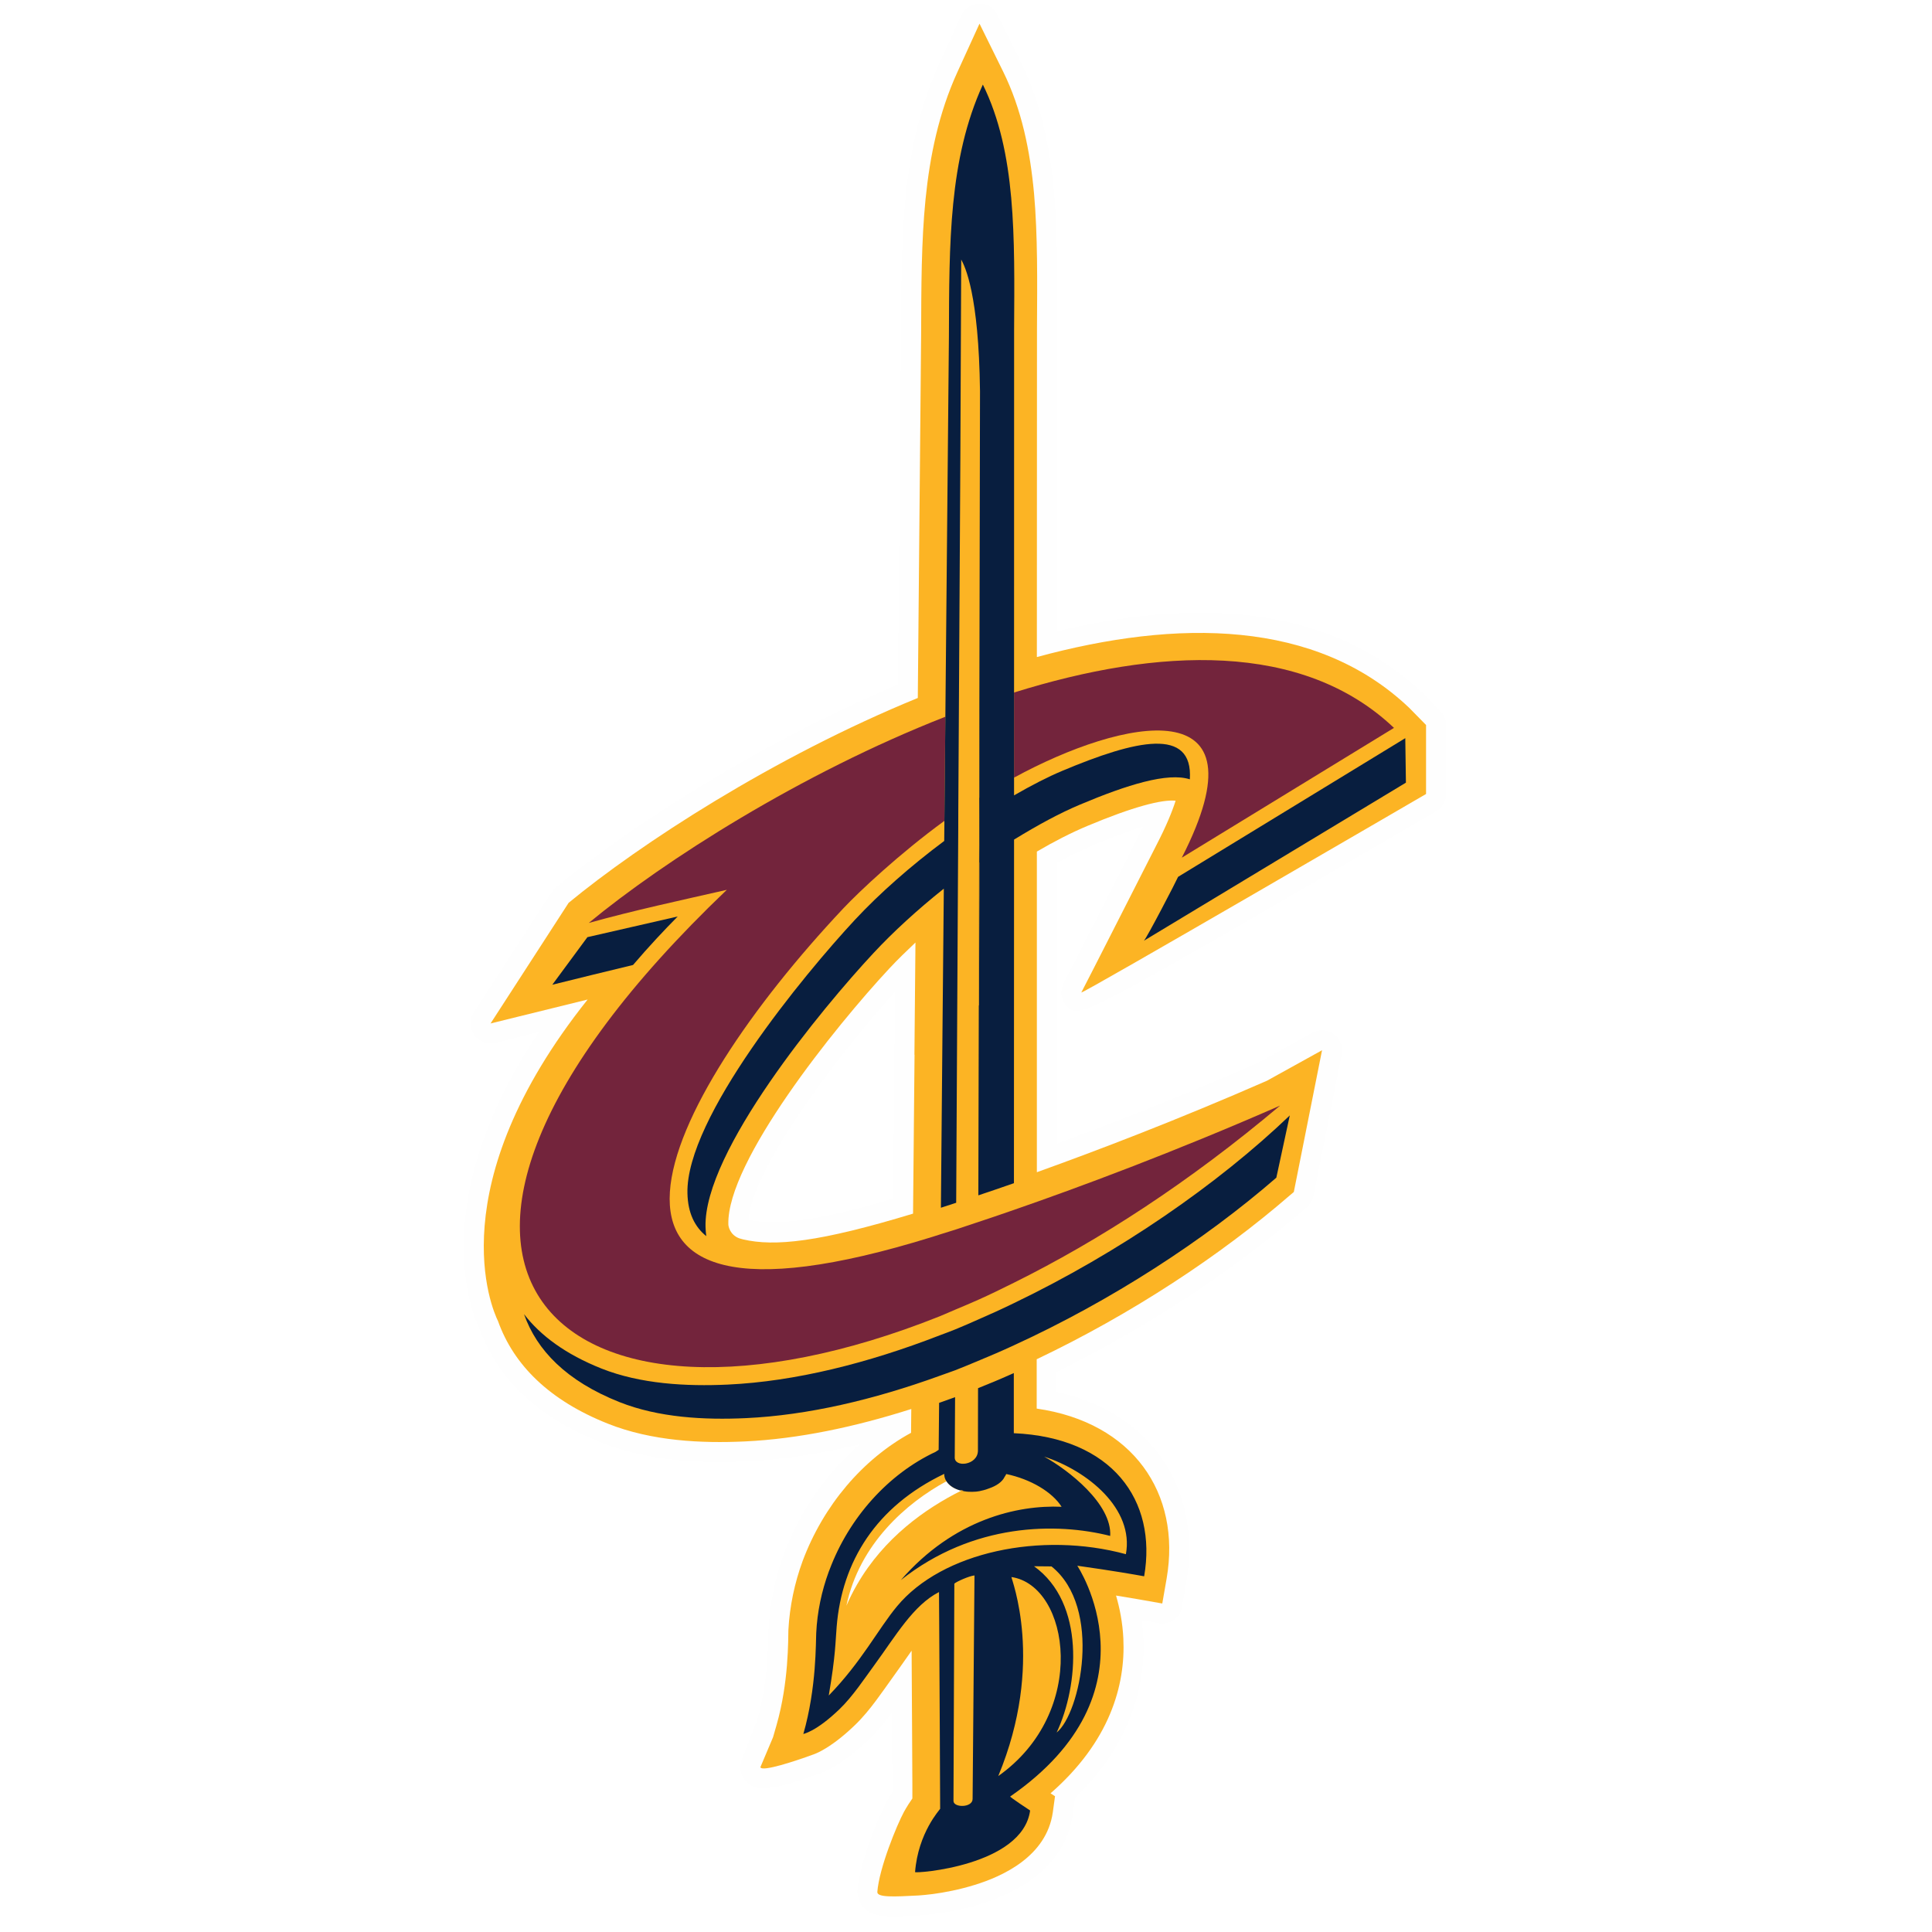
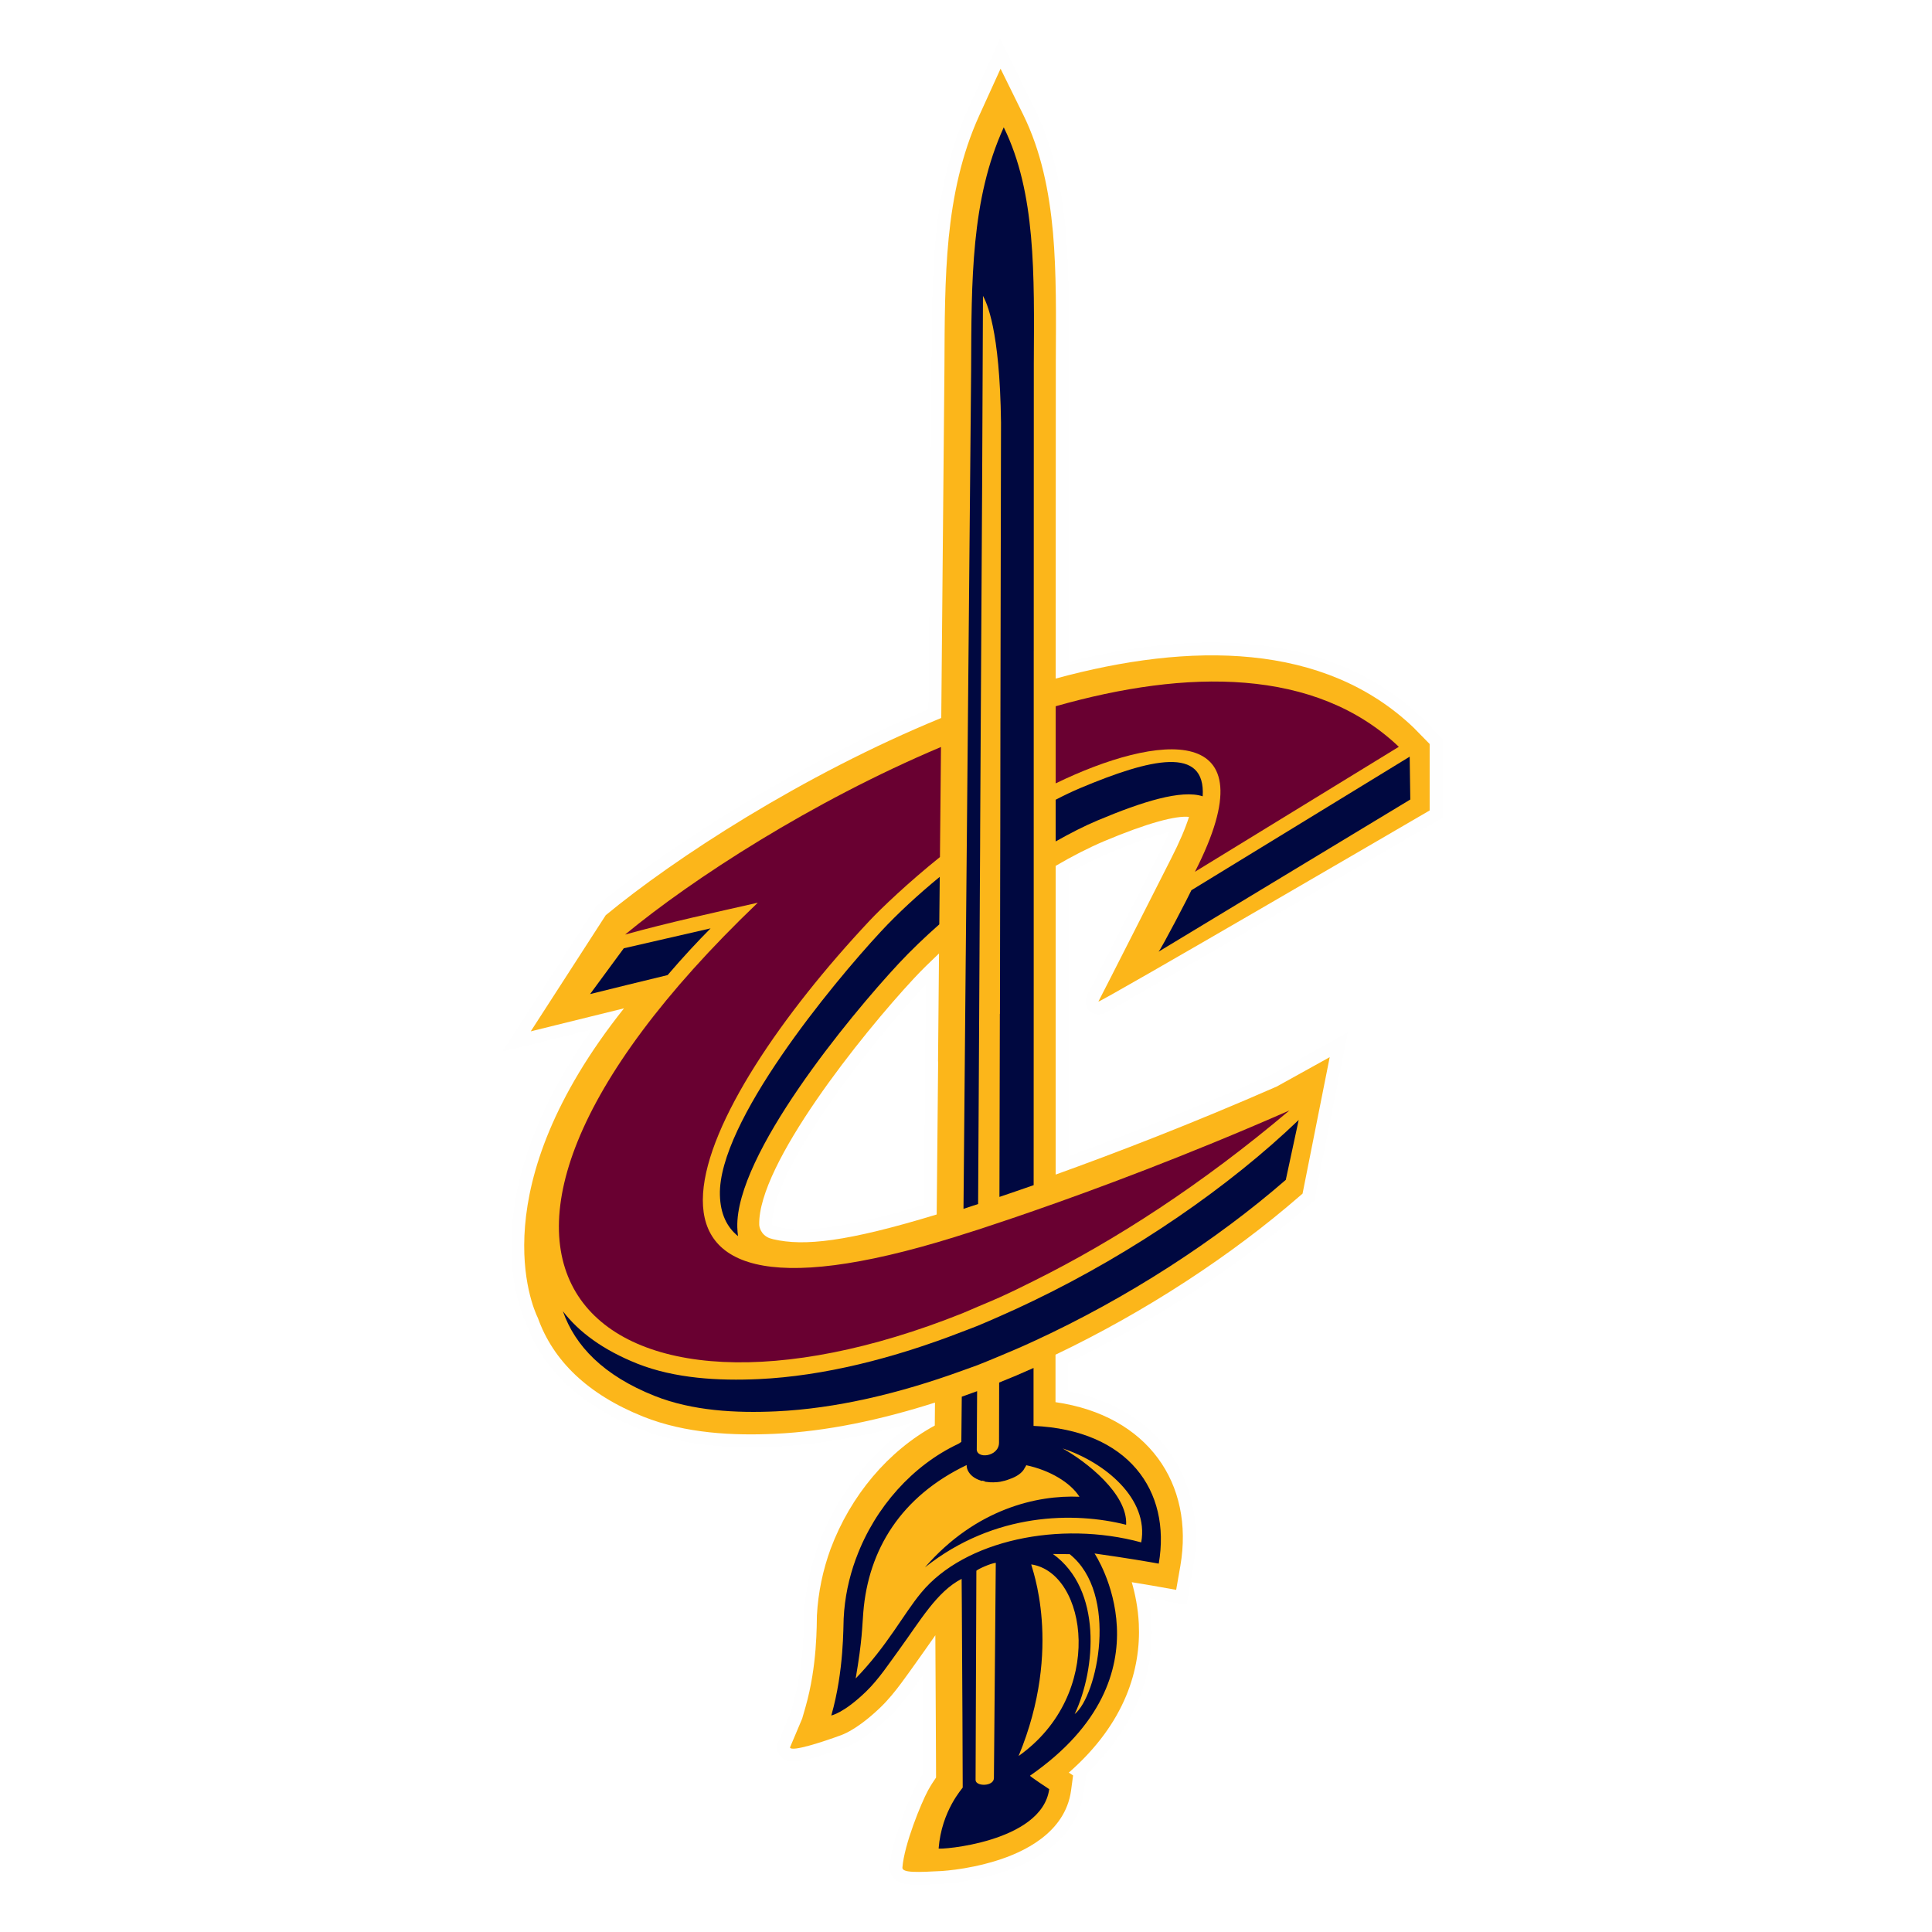
<svg xmlns="http://www.w3.org/2000/svg" width="150px" height="150px" viewBox="0 0 150 150" version="1.1">
  <defs />
  <g id="Page-1" stroke="none" stroke-width="1" fill="none" fill-rule="evenodd">
    <g id="CLE">
-       <g id="Page-1">
-         <g id="Group-3" transform="translate(36, 0.068622)" fill="#FEFEFE">
-           <path d="M33.448,81.976 L33.342,92.997 C27.827,94.625 24.538,95.122 22.111,94.643 C22.365,90.793 28.729,82.207 33.484,76.947 L33.444,81.816 C33.444,81.87 33.444,81.923 33.448,81.976 M75.828,55.13 L74.473,53.755 C67.984,47.591 58.434,45.981 46.057,48.943 L46.07,24.697 C46.092,21.228 46.105,17.946 45.834,14.824 C45.461,10.762 44.648,7.577 43.275,4.796 L41.444,1.084 C41.177,0.543 40.652,0.171 40.021,0.215 C39.421,0.228 38.879,0.579 38.635,1.129 L36.915,4.894 C35.546,7.888 34.72,11.179 34.311,15.25 C33.995,18.492 33.977,21.832 33.96,25.366 L33.715,53.081 C22.463,57.827 12.428,64.484 7.157,68.83 C7.037,68.932 6.93,69.048 6.841,69.185 L0.78,78.548 C0.433,79.084 0.451,79.772 0.82,80.291 C1.193,80.81 1.842,81.045 2.459,80.898 L5.841,80.064 C-3.087,93.379 0.757,102.151 1.202,103.034 C2.619,106.999 5.784,109.979 10.606,111.904 C13.645,113.115 17.347,113.612 21.894,113.394 C24.649,113.266 27.618,112.822 30.76,112.059 C28.178,114.29 26.107,117.257 24.853,120.597 C24.169,122.473 23.765,124.424 23.649,126.699 C23.645,127.143 23.636,127.999 23.551,129.09 C23.422,130.678 23.169,132.141 22.796,133.445 L21.6,136.528 C21.471,136.834 21.445,137.175 21.525,137.499 C21.627,137.929 21.969,138.359 22.356,138.568 C22.84,138.829 23.454,139.153 27.529,137.659 C27.773,137.579 28.142,137.441 28.609,137.175 C29.511,136.674 30.466,135.938 31.444,135.002 C32.129,134.341 32.737,133.587 33.253,132.9 L33.28,139.087 C33.137,139.313 32.982,139.57 32.813,139.867 C32.244,140.927 30.742,144.506 30.569,146.688 C30.533,147.132 30.746,147.726 31.058,148.05 C31.564,148.569 32.226,148.715 33.391,148.715 C33.986,148.715 34.715,148.68 35.622,148.631 C35.893,148.604 36.239,148.578 36.635,148.52 C37.466,148.409 38.75,148.188 40.137,147.757 C44.297,146.476 46.834,144.019 47.283,140.83 L47.448,139.597 C47.452,139.575 47.456,139.552 47.456,139.53 C52.101,135.042 52.927,130.323 52.772,127.076 C52.749,126.629 52.705,126.176 52.647,125.719 L53.963,125.959 C54.367,126.025 54.789,125.937 55.127,125.697 C55.469,125.462 55.696,125.103 55.767,124.695 L56.109,122.752 C56.736,119.111 56.011,115.634 54.069,112.96 C52.243,110.454 49.487,108.755 46.043,107.997 L46.043,106.436 C52.994,103.029 59.78,98.585 65.464,93.654 C65.731,93.427 65.909,93.117 65.975,92.78 L68.171,81.776 C68.291,81.182 68.051,80.579 67.562,80.22 C67.073,79.869 66.424,79.825 65.891,80.118 L61.736,82.419 C55.638,85.089 50.11,87.232 46.057,88.722 L46.057,66.945 C47.105,66.364 48.11,65.872 49.047,65.477 C50.661,64.799 51.874,64.369 52.772,64.098 C52.665,64.32 52.549,64.546 52.429,64.777 C52.429,64.777 46.888,75.696 46.594,76.237 C46.257,76.853 46.372,77.63 46.879,78.113 C47.843,79.022 47.848,79.018 75.504,62.918 C75.979,62.643 76.277,62.129 76.277,61.579 L76.277,56.217 C76.277,55.813 76.117,55.423 75.828,55.13" id="Fill-1" />
+       <g id="Page-1" transform="translate(40, 5)">
+         <g id="Group-4" transform="translate(0, 0.335)">
+           <path d="M30.966,70.619 C31.558,69.982 32.222,69.338 32.905,68.69 L32.829,77.086 L32.838,77.078 L32.724,88.957 C25.746,91.084 22.416,91.437 20.039,90.88 L19.74,90.795 C19.066,90.527 18.949,89.918 18.946,89.753 C18.832,85.065 26.905,74.98 30.966,70.619 M45.28,72.424 C45.152,72.667 70.998,57.588 70.998,57.588 L70.998,52.428 L69.734,51.14 C62.791,44.535 52.448,44.491 41.963,47.35 L41.973,22.76 C41.99,19.216 42.027,15.845 41.752,12.708 C41.458,9.503 40.832,6.397 39.445,3.574 L37.683,0 L36.032,3.627 C34.648,6.668 33.985,9.863 33.657,13.127 C33.342,16.328 33.342,19.691 33.326,23.238 L33.079,50.408 C22.272,54.842 12.332,61.339 7.03,65.721 L1.207,74.738 L8.448,72.951 C-2.668,86.914 1.299,96.054 1.764,96.998 C2.939,100.29 5.611,102.922 9.945,104.653 C13.236,105.969 16.966,106.135 20.168,105.985 C24.171,105.801 28.378,104.905 32.592,103.561 L32.577,105.343 C28.958,107.314 26.039,110.775 24.487,114.925 C23.891,116.556 23.522,118.294 23.425,120.081 C23.418,120.378 23.423,121.362 23.319,122.713 C23.217,123.979 23.002,125.58 22.541,127.195 L22.28,128.099 L21.335,130.336 C21.428,130.723 24.015,129.853 25.177,129.428 C25.351,129.369 25.616,129.267 25.959,129.074 C26.58,128.726 27.388,128.159 28.376,127.208 C28.975,126.628 29.509,125.965 29.965,125.352 C30.402,124.772 30.803,124.188 31.159,123.698 C31.666,122.998 32.146,122.293 32.62,121.629 L32.652,127.622 L32.672,131.608 L32.675,132.675 C32.495,132.93 32.276,133.264 32.048,133.679 C31.514,134.671 30.203,137.867 30.063,139.659 C30.027,140.09 31.294,140.026 33.142,139.929 C33.395,139.907 33.76,139.881 34.204,139.818 C35.041,139.708 36.174,139.494 37.327,139.137 C39.391,138.501 42.689,137.014 43.155,133.694 L43.314,132.511 L42.982,132.289 C47.4,128.425 48.582,124.219 48.417,120.727 C48.358,119.531 48.14,118.44 47.869,117.507 L49.458,117.771 L51.317,118.101 L51.643,116.235 C52.74,109.862 49.13,104.562 41.949,103.529 L41.949,99.843 C49.004,96.475 55.657,92.093 60.881,87.551 L61.13,87.337 L63.238,76.744 L59.123,79.025 C52.504,81.926 46.496,84.228 41.961,85.859 L41.962,61.89 C43.249,61.136 44.527,60.48 45.748,59.964 C49.122,58.545 51.303,57.98 52.315,58.088 C52.04,58.953 51.588,60.031 50.915,61.343 C50.915,61.343 45.517,71.994 45.28,72.424" id="Fill-1" fill="#FCB61A" />
+           <path d="M30.966,70.619 C31.558,69.982 32.222,69.338 32.905,68.69 L32.829,77.086 L32.838,77.078 L32.724,88.957 C25.746,91.084 22.416,91.437 20.039,90.88 L19.74,90.795 C19.066,90.527 18.949,89.918 18.946,89.753 C18.832,85.065 26.905,74.98 30.966,70.619 M45.28,72.424 C45.152,72.667 70.998,57.588 70.998,57.588 L70.998,52.428 L69.734,51.14 C62.791,44.535 52.448,44.491 41.963,47.35 L41.973,22.76 C41.99,19.216 42.027,15.845 41.752,12.708 C41.458,9.503 40.832,6.397 39.445,3.574 L37.683,0 L36.032,3.627 C34.648,6.668 33.985,9.863 33.657,13.127 C33.342,16.328 33.342,19.691 33.326,23.238 L33.079,50.408 C22.272,54.842 12.332,61.339 7.03,65.721 L1.207,74.738 L8.448,72.951 C-2.668,86.914 1.299,96.054 1.764,96.998 C2.939,100.29 5.611,102.922 9.945,104.653 C13.236,105.969 16.966,106.135 20.168,105.985 C24.171,105.801 28.378,104.905 32.592,103.561 L32.577,105.343 C28.958,107.314 26.039,110.775 24.487,114.925 C23.891,116.556 23.522,118.294 23.425,120.081 C23.418,120.378 23.423,121.362 23.319,122.713 C23.217,123.979 23.002,125.58 22.541,127.195 L22.28,128.099 L21.335,130.336 C21.428,130.723 24.015,129.853 25.177,129.428 C25.351,129.369 25.616,129.267 25.959,129.074 C26.58,128.726 27.388,128.159 28.376,127.208 C28.975,126.628 29.509,125.965 29.965,125.352 C30.402,124.772 30.803,124.188 31.159,123.698 C31.666,122.998 32.146,122.293 32.62,121.629 L32.652,127.622 L32.672,131.608 L32.675,132.675 C32.495,132.93 32.276,133.264 32.048,133.679 C31.514,134.671 30.203,137.867 30.063,139.659 C30.027,140.09 31.294,140.026 33.142,139.929 C33.395,139.907 33.76,139.881 34.204,139.818 C35.041,139.708 36.174,139.494 37.327,139.137 C39.391,138.501 42.689,137.014 43.155,133.694 L43.314,132.511 L42.982,132.289 C47.4,128.425 48.582,124.219 48.417,120.727 C48.358,119.531 48.14,118.44 47.869,117.507 L49.458,117.771 L51.317,118.101 L51.643,116.235 C52.74,109.862 49.13,104.562 41.949,103.529 L41.949,99.843 C49.004,96.475 55.657,92.093 60.881,87.551 L61.13,87.337 L63.238,76.744 L59.123,79.025 C52.504,81.926 46.496,84.228 41.961,85.859 L41.962,61.89 C43.249,61.136 44.527,60.48 45.748,59.964 C49.122,58.545 51.303,57.98 52.315,58.088 C52.04,58.953 51.588,60.031 50.915,61.343 C50.915,61.343 45.517,71.994 45.28,72.424" id="Stroke-3" stroke="#FEFEFE" stroke-width="2" />
        </g>
-         <path d="M69.058,75.181 C69.672,74.52 70.365,73.851 71.076,73.177 L70.996,81.896 L71.005,81.887 L70.889,94.226 C63.623,96.434 60.161,96.802 57.686,96.226 L57.375,96.137 C56.672,95.858 56.552,95.223 56.548,95.055 C56.432,90.185 64.832,79.71 69.058,75.181 M83.955,77.053 C83.822,77.306 110.718,61.645 110.718,61.645 L110.718,56.288 L109.402,54.948 C102.181,48.092 91.417,48.043 80.502,51.014 L80.511,25.477 C80.533,21.796 80.569,18.292 80.284,15.037 C79.978,11.706 79.324,8.482 77.88,5.55 L76.049,1.838 L74.329,5.604 C72.889,8.761 72.2,12.079 71.858,15.472 C71.529,18.798 71.529,22.288 71.516,25.969 L71.258,54.19 C60.01,58.794 49.668,65.544 44.149,70.094 L38.087,79.461 L45.624,77.603 C34.056,92.106 38.185,101.597 38.669,102.577 C39.891,105.996 42.669,108.733 47.184,110.529 C50.606,111.895 54.49,112.068 57.819,111.913 C61.988,111.718 66.365,110.791 70.752,109.394 L70.734,111.243 C66.97,113.292 63.93,116.885 62.317,121.195 C61.694,122.89 61.312,124.695 61.21,126.553 C61.201,126.859 61.21,127.884 61.099,129.285 C60.992,130.602 60.77,132.261 60.29,133.937 L60.019,134.878 L59.037,137.202 C59.134,137.601 61.823,136.701 63.032,136.257 C63.214,136.199 63.49,136.093 63.845,135.893 C64.494,135.53 65.334,134.94 66.361,133.951 C66.987,133.352 67.543,132.665 68.018,132.026 C68.472,131.423 68.889,130.815 69.258,130.305 C69.787,129.582 70.285,128.85 70.778,128.159 L70.814,134.385 L70.836,138.523 L70.836,139.632 C70.649,139.898 70.423,140.244 70.183,140.674 C69.627,141.703 68.263,145.025 68.116,146.883 C68.081,147.331 69.401,147.265 71.32,147.163 C71.587,147.141 71.965,147.114 72.427,147.052 C73.298,146.937 74.48,146.715 75.68,146.342 C77.827,145.682 81.258,144.138 81.742,140.692 L81.911,139.459 L81.564,139.233 C86.159,135.219 87.39,130.851 87.217,127.223 C87.159,125.981 86.933,124.846 86.648,123.879 L88.301,124.154 L90.239,124.495 L90.577,122.557 C91.719,115.94 87.964,110.436 80.489,109.363 L80.489,105.531 C87.83,102.036 94.754,97.485 100.19,92.766 L100.452,92.545 L102.643,81.541 L98.363,83.91 C91.475,86.925 85.222,89.316 80.502,91.01 L80.502,66.116 C81.84,65.331 83.173,64.648 84.444,64.116 C87.955,62.643 90.221,62.053 91.275,62.169 C90.99,63.065 90.519,64.187 89.817,65.548 C89.817,65.548 84.2,76.609 83.955,77.053" id="Fill-4" fill="#FCB424" />
-         <path d="M65.715,124.668 C65.963,124.091 66.239,123.546 66.537,123.031 C68.634,119.394 71.839,117.128 74.629,115.735 C74.11,115.611 73.701,115.35 73.483,115.004 C70.385,116.676 66.719,119.869 65.715,124.668" id="Fill-6" fill="#FEFEFE" />
-         <path d="M109.155,60.765 L109.106,57.31 L91.467,68.078 C91.334,68.398 89.036,72.824 88.814,73.037 L109.155,60.765 Z" id="Fill-8" fill="#081E3F" />
-         <path d="M42.881,76.455 C44.823,75.976 46.997,75.435 49.148,74.921 C50.374,73.488 51.561,72.22 52.618,71.155 C50.419,71.656 47.983,72.215 45.606,72.761 C45.157,73.364 43.152,76.096 42.881,76.455" id="Fill-10" fill="#081E3F" />
-         <path d="M78.713,101.179 C77.802,101.623 76.878,102.044 75.945,102.448 C75.358,102.709 74.771,102.967 74.185,103.206 C73.776,103.375 73.362,103.521 72.958,103.676 C67.385,105.836 61.745,107.255 56.506,107.499 C53.284,107.65 49.724,107.455 46.698,106.253 C43.915,105.144 41.969,103.699 40.685,102.031 C41.667,104.821 43.96,107.216 48.102,108.861 C51.142,110.067 54.688,110.254 57.915,110.103 C62.705,109.881 67.829,108.675 72.936,106.825 C73.345,106.679 73.754,106.537 74.162,106.386 C74.753,106.156 75.345,105.907 75.94,105.659 C76.869,105.277 77.798,104.878 78.713,104.452 C86.273,100.989 93.477,96.31 99.094,91.435 L100.139,86.601 C94.561,91.946 86.895,97.245 78.713,101.179" id="Fill-12" fill="#081E3F" />
-         <path d="M78.729,60.376 C87.173,55.768 98.523,53.364 91.755,66.59 L108.229,56.513 C101.118,49.763 89.941,50.264 78.729,53.768 L78.729,54.171 L78.729,60.376 Z" id="Fill-14" fill="#73243C" />
-         <path d="M78.722,93.936 C77.682,94.3 76.762,94.61 75.957,94.876 C75.291,95.102 74.713,95.293 74.224,95.453 C73.74,95.604 73.326,95.737 73.033,95.825 C72.62,95.958 72.393,96.029 72.393,96.029 C41.417,105.658 51.323,85.567 65.474,70.528 C66.705,69.219 69.864,66.252 73.322,63.733 L73.398,55.648 C62.176,60.043 51.563,66.824 45.71,71.658 C49.244,70.674 52.852,69.902 56.43,69.086 C25.658,98.451 43.484,113.969 72.975,102.19 C73.375,102.03 73.789,101.835 74.189,101.671 C74.771,101.422 75.357,101.187 75.949,100.917 C76.86,100.509 77.788,100.056 78.713,99.595 C85.303,96.327 92.307,91.807 99.387,85.838 C91.072,89.483 83.664,92.224 78.722,93.936" id="Fill-16" fill="#73243C" />
-         <polygon id="Fill-18" fill="#081E3F" points="74.315 79.446 74.315 79.455 74.324 79.455 74.324 79.437" />
-         <path d="M82.46,59.854 C81.335,60.329 80.14,60.941 78.731,61.752 L78.731,60.377 L78.731,54.173 L78.731,53.769 L78.735,25.62 C78.775,18.395 78.904,11.84 76.309,6.566 C73.656,12.372 73.7,18.909 73.674,26.13 L73.398,55.65 L73.322,63.735 L73.322,63.921 L73.309,65.291 C70.723,67.221 68.301,69.35 66.398,71.39 C62.421,75.665 53.226,86.802 53.373,92.647 C53.404,94.177 53.942,95.255 54.835,95.973 C54.808,95.743 54.781,95.508 54.777,95.255 C54.63,89.405 63.83,78.273 67.812,74.002 C69.354,72.343 71.238,70.622 73.278,68.995 L73.171,80.389 L73.171,80.402 L73.051,93.769 C73.38,93.663 73.789,93.53 74.238,93.383 L74.314,79.444 L74.314,79.439 L74.376,68.161 L74.398,64.498 L74.402,62.99 L74.447,55.277 L74.562,35.492 L74.629,20.151 C74.918,20.688 75.993,22.821 76.087,30.37 L76.038,54.718 L76.029,61.93 L76.025,63.371 L76.016,66.959 L76.002,78.038 L76.002,78.042 L75.993,78.065 L75.958,92.807 C76.776,92.536 77.7,92.217 78.722,91.862 L78.727,75.767 L78.727,75.763 L78.731,65.185 C80.629,64.023 82.295,63.123 83.868,62.462 C87.526,60.923 90.655,59.952 92.379,60.506 C92.641,56.417 88.202,57.441 82.46,59.854" id="Fill-20" fill="#081E3F" />
-         <polygon id="Fill-22" fill="#FCB424" points="75.992 78.086 76.01 78.041 76.01 78.041 75.992 78.041" />
-         <path d="M76.037,54.719 L76.086,30.37 L76.037,54.719 Z" id="Fill-24" fill="#FCB424" />
-         <polygon id="Fill-26" fill="#FCB424" points="75.992 78.047 76.01 78.037 76.01 78.037" />
-         <path d="M76.023,63.374 L76.032,63.369 L76.032,61.928 L76.032,61.932 L76.023,63.374 Z" id="Fill-28" fill="#FCB424" />
-         <polygon id="Fill-30" fill="#FCB424" points="75.992 78.041 76.01 78.036 76.046 66.957 76.028 66.962" />
-         <polygon id="Fill-32" fill="#FCB424" points="76.037 63.374 76.01 66.962 76.028 66.957 76.046 63.369" />
-         <path d="M76.026,61.931 L76.035,61.931 L76.053,54.719 L76.026,61.931 Z" id="Fill-34" fill="#FCB424" />
-         <path d="M87.414,120.667 C80.837,118.879 73.144,120.489 69.642,124.716 C68.197,126.45 66.9,129.014 64.344,131.639 C64.887,128.473 64.86,127.444 64.958,126.299 C65.367,121.239 68.015,116.963 73.308,114.431 C73.308,114.639 73.362,114.835 73.482,115.003 C73.699,115.349 74.113,115.611 74.628,115.735 C75.135,115.815 74.33,115.593 74.628,115.739 C74.708,115.753 74.793,115.775 74.877,115.784 C74.895,115.788 74.908,115.788 74.921,115.788 C75.001,115.806 75.064,115.81 75.135,115.815 C75.157,115.819 75.179,115.819 75.206,115.819 C75.277,115.824 75.344,115.824 75.41,115.824 L75.495,115.824 C75.584,115.824 75.677,115.819 75.784,115.81 C75.859,115.806 75.948,115.784 76.033,115.775 C76.05,115.775 76.059,115.766 76.077,115.766 C76.148,115.753 76.228,115.735 76.295,115.713 L76.312,115.713 C76.472,115.673 76.637,115.62 76.792,115.558 C77.357,115.367 77.806,115.052 77.983,114.693 L77.983,114.688 C78.037,114.608 78.09,114.529 78.126,114.444 C80.028,114.843 81.699,115.841 82.423,116.986 C79.019,116.835 74.046,117.952 69.94,122.68 C75.566,118.219 82.041,118.196 86.196,119.248 C86.339,116.759 82.939,114.125 81.068,113.092 C84.445,114.196 88.063,117.141 87.414,120.667 L87.414,120.667 Z M82.037,134.513 C83.756,130.867 84.263,124.459 80.281,121.603 L81.637,121.616 C85.632,124.814 83.868,133.054 82.037,134.513 L82.037,134.513 Z M77.504,137.893 C81.161,129.093 78.495,122.565 78.53,122.441 C83.054,123.115 84.548,132.921 77.504,137.893 L77.504,137.893 Z M75.513,139.667 C75.513,140.367 74.024,140.363 74.028,139.822 L74.095,122.955 C74.228,122.813 75.25,122.352 75.659,122.317 L75.513,139.667 Z M78.712,111.273 L78.712,106.603 C77.797,107.016 76.864,107.41 75.935,107.778 L75.926,112.626 C75.921,113.779 74.055,113.979 74.126,113.109 L74.153,108.475 C73.739,108.625 73.326,108.772 72.913,108.918 L72.877,112.564 L72.642,112.719 C68.98,114.431 65.927,117.811 64.407,121.869 C64.384,121.926 64.362,121.98 64.344,122.028 C63.793,123.536 63.447,125.151 63.371,126.8 C63.331,127.43 63.411,131.005 62.371,134.628 C62.371,134.611 63.331,134.478 65.184,132.695 C66.211,131.706 67.126,130.309 67.864,129.306 C69.557,126.987 70.908,124.627 72.904,123.607 L72.917,125.687 C72.944,129.643 72.997,140.399 72.993,140.434 C72.979,140.496 71.282,142.288 71.046,145.348 C71.033,145.472 79.383,144.882 79.979,140.567 C79.979,140.567 78.375,139.511 78.432,139.48 C90.187,131.333 83.641,121.563 83.641,121.563 C86.494,121.966 88.076,122.246 88.832,122.383 C89.854,116.476 86.343,111.61 78.712,111.273 L78.712,111.273 Z" id="Fill-36" fill="#081E3F" />
-         <rect id="Rectangle" x="0" y="0" width="150" height="150" />
+         <path d="M30.966,70.954 C31.558,70.317 32.222,69.673 32.905,69.025 L32.829,77.421 L32.838,77.413 L32.724,89.292 C25.746,91.419 22.416,91.772 20.039,91.215 L19.74,91.13 C19.066,90.862 18.949,90.253 18.946,90.088 C18.832,85.4 26.905,75.315 30.966,70.954 M45.28,72.759 C45.152,73.002 70.998,57.923 70.998,57.923 L70.998,52.763 L69.734,51.475 C62.791,44.87 52.448,44.826 41.963,47.685 L41.973,23.095 C41.99,19.551 42.027,16.18 41.752,13.043 C41.458,9.838 40.832,6.732 39.445,3.909 L37.683,0.335 L36.032,3.962 C34.648,7.003 33.985,10.198 33.657,13.462 C33.342,16.663 33.342,20.026 33.326,23.573 L33.079,50.743 C22.272,55.177 12.332,61.674 7.03,66.056 L1.207,75.073 L8.448,73.286 C-2.668,87.249 1.299,96.389 1.764,97.333 C2.939,100.625 5.611,103.257 9.945,104.988 C13.236,106.304 16.966,106.47 20.168,106.32 C24.171,106.136 28.378,105.24 32.592,103.896 L32.577,105.678 C28.958,107.649 26.039,111.11 24.487,115.26 C23.891,116.891 23.522,118.629 23.425,120.416 C23.418,120.713 23.423,121.697 23.319,123.048 C23.217,124.314 23.002,125.915 22.541,127.53 L22.28,128.434 L21.335,130.671 C21.428,131.058 24.015,130.188 25.177,129.763 C25.351,129.704 25.616,129.602 25.959,129.409 C26.58,129.061 27.388,128.494 28.376,127.543 C28.975,126.963 29.509,126.3 29.965,125.687 C30.402,125.107 30.803,124.523 31.159,124.033 C31.666,123.333 32.146,122.628 32.62,121.964 L32.652,127.957 L32.672,131.943 L32.675,133.01 C32.495,133.265 32.276,133.599 32.048,134.014 C31.514,135.006 30.203,138.202 30.063,139.994 C30.027,140.425 31.294,140.361 33.142,140.264 C33.395,140.242 33.76,140.216 34.204,140.153 C35.041,140.043 36.174,139.829 37.327,139.472 C39.391,138.836 42.689,137.349 43.155,134.029 L43.314,132.846 L42.982,132.624 C47.4,128.76 48.582,124.554 48.417,121.062 C48.358,119.866 48.14,118.775 47.869,117.842 L49.458,118.106 L51.317,118.436 L51.643,116.57 C52.74,110.197 49.13,104.897 41.949,103.864 L41.949,100.178 C49.004,96.81 55.657,92.428 60.881,87.886 L61.13,87.672 L63.238,77.079 L59.123,79.36 C52.504,82.261 46.496,84.563 41.961,86.194 L41.962,62.225 C43.249,61.471 44.527,60.815 45.748,60.299 C49.122,58.88 51.303,58.315 52.315,58.423 C52.04,59.288 51.588,60.366 50.915,61.678 C50.915,61.678 45.517,72.329 45.28,72.759" id="Fill-5" fill="#FCB61A" />
+         <path d="M69.495,57.074 L69.448,53.747 L52.5,64.116 C52.372,64.422 50.162,68.683 49.948,68.89 L69.495,57.074 Z" id="Fill-7" fill="#000840" />
+         <path d="M5.813,72.181 C7.681,71.719 9.769,71.2 11.834,70.705 C13.013,69.325 14.153,68.102 15.17,67.077 C13.054,67.561 10.717,68.098 8.43,68.625 C7.998,69.204 6.072,71.835 5.813,72.181" id="Fill-9" fill="#000840" />
+         <path d="M40.244,95.986 C39.368,96.412 38.479,96.819 37.585,97.211 C37.019,97.46 36.454,97.709 35.892,97.94 C35.501,98.098 35.104,98.241 34.716,98.392 C29.36,100.472 23.938,101.838 18.906,102.073 C15.811,102.217 12.39,102.03 9.48,100.874 C6.806,99.805 4.938,98.414 3.704,96.806 C4.645,99.494 6.851,101.798 10.832,103.381 C13.751,104.543 17.157,104.722 20.26,104.577 C24.861,104.364 29.786,103.205 34.691,101.423 C35.084,101.282 35.477,101.146 35.871,100.998 C36.441,100.778 37.005,100.537 37.578,100.3 C38.473,99.931 39.363,99.548 40.244,99.139 C47.508,95.802 54.429,91.3 59.829,86.603 L60.83,81.952 C55.47,87.096 48.104,92.199 40.244,95.986" id="Fill-11" fill="#000840" />
+         <path d="M48.604,114.75 C42.284,113.03 34.893,114.581 31.528,118.649 C30.139,120.319 28.891,122.788 26.435,125.316 C26.959,122.266 26.933,121.277 27.027,120.173 C27.42,115.302 29.963,111.184 35.048,108.747 C35.052,108.948 35.104,109.135 35.217,109.299 C35.426,109.633 35.821,109.881 36.319,110 C36.804,110.076 36.032,109.865 36.319,110.006 C36.397,110.02 36.476,110.041 36.557,110.05 C36.573,110.054 36.587,110.054 36.601,110.054 C36.677,110.068 36.736,110.073 36.804,110.076 C36.826,110.082 36.846,110.082 36.872,110.082 C36.942,110.086 37.004,110.086 37.07,110.086 L37.152,110.086 C37.236,110.086 37.328,110.082 37.426,110.073 C37.502,110.068 37.588,110.05 37.669,110.041 C37.682,110.041 37.693,110.029 37.709,110.029 C37.779,110.019 37.854,110 37.918,109.981 L37.938,109.981 C38.093,109.943 38.25,109.891 38.398,109.831 C38.939,109.648 39.374,109.344 39.542,108.999 L39.542,108.995 C39.595,108.916 39.646,108.84 39.679,108.76 C41.506,109.146 43.112,110.106 43.808,111.208 C40.54,111.061 35.757,112.139 31.813,116.69 C37.22,112.395 43.443,112.372 47.432,113.383 C47.571,110.988 44.306,108.451 42.504,107.458 C45.75,108.518 49.228,111.355 48.604,114.75 L48.604,114.75 Z M43.437,128.082 C45.091,124.574 45.575,118.399 41.749,115.652 L43.051,115.665 C46.894,118.745 45.194,126.678 43.437,128.082 L43.437,128.082 Z M39.083,131.336 C42.596,122.866 40.032,116.58 40.067,116.46 C44.415,117.106 45.851,126.548 39.083,131.336 L39.083,131.336 Z M37.167,133.043 C37.167,133.719 35.739,133.716 35.744,133.194 L35.805,116.953 C35.933,116.819 36.916,116.375 37.312,116.338 L37.167,133.043 Z M40.244,105.706 L40.244,101.209 C39.363,101.606 38.468,101.985 37.574,102.341 L37.564,107.007 C37.561,108.118 35.767,108.31 35.836,107.475 L35.863,103.01 C35.464,103.158 35.068,103.296 34.672,103.439 L34.638,106.947 L34.411,107.097 C30.89,108.747 27.955,111.999 26.496,115.908 C26.474,115.964 26.455,116.014 26.436,116.063 C25.907,117.515 25.577,119.065 25.502,120.657 C25.465,121.261 25.541,124.703 24.542,128.192 C24.542,128.178 25.465,128.048 27.244,126.329 C28.231,125.378 29.111,124.033 29.819,123.07 C31.446,120.834 32.743,118.563 34.661,117.582 L34.676,119.582 C34.702,123.396 34.753,133.749 34.745,133.785 C34.735,133.845 33.104,135.568 32.875,138.513 C32.865,138.636 40.887,138.067 41.461,133.91 C41.461,133.91 39.918,132.895 39.972,132.863 C51.27,125.021 44.981,115.612 44.981,115.612 C47.72,116 49.242,116.271 49.965,116.4 C50.946,110.713 47.573,106.029 40.244,105.706 L40.244,105.706 Z" id="Fill-13" fill="#000840" />
+         <path d="M40.252,89.013 C39.255,89.362 38.371,89.661 37.597,89.918 C36.957,90.134 36.401,90.318 35.931,90.471 C35.465,90.618 35.068,90.747 34.786,90.833 C34.39,90.958 34.171,91.029 34.171,91.029 C4.407,100.297 13.924,80.952 27.524,66.473 C28.453,65.484 30.524,63.515 32.977,61.542 L33.057,52.996 C23.056,57.215 13.793,63.209 8.531,67.56 C11.928,66.617 15.393,65.87 18.834,65.086 C-10.735,93.362 6.392,108.3 34.732,96.958 C35.116,96.807 35.51,96.618 35.897,96.459 C36.458,96.22 37.019,95.993 37.588,95.737 C38.464,95.341 39.355,94.908 40.244,94.46 C46.579,91.314 53.308,86.961 60.109,81.216 C52.117,84.725 45,87.363 40.252,89.013" id="Fill-15" fill="#690031" />
+         <path d="M68.605,52.981 C62.134,46.824 52.155,46.935 41.963,49.833 L41.963,55.821 C49.788,52.017 58.832,50.824 52.775,62.684 L68.605,52.981 Z" id="Fill-17" fill="#690031" />
+         <path d="M43.843,56.197 C43.246,56.449 42.624,56.748 41.962,57.091 L41.962,60.329 C43.107,59.682 44.174,59.137 45.197,58.706 C48.713,57.225 51.719,56.291 53.376,56.824 C53.625,52.888 49.363,53.874 43.843,56.197" id="Fill-19" fill="#000840" />
+         <path d="M32.962,63.078 C31.276,64.464 29.712,65.905 28.41,67.305 C24.588,71.42 15.751,82.141 15.893,87.77 C15.925,89.245 16.442,90.281 17.299,90.974 C17.271,90.752 17.25,90.523 17.244,90.281 C17.104,84.649 25.942,73.93 29.767,69.818 C30.703,68.812 31.777,67.784 32.926,66.767 L32.962,63.078 Z" id="Fill-21" fill="#000840" />
+         <path d="M37.931,4.886 C35.382,10.478 35.426,16.773 35.398,23.725 L35.198,45.541 L34.982,69.187 L34.981,69.187 L34.92,75.969 L34.92,75.98 L34.805,88.853 C35.121,88.752 35.51,88.621 35.941,88.48 L36.017,75.06 L36.017,75.056 L36.075,64.194 L36.096,60.666 L36.101,59.214 L36.142,51.791 L36.253,32.74 L36.318,17.969 C36.595,18.486 37.628,20.54 37.718,27.809 L37.671,51.252 L37.663,58.193 L37.661,59.582 L37.653,63.035 L37.636,73.705 L37.636,73.709 L37.628,73.729 L37.596,87.928 C38.383,87.664 39.271,87.356 40.252,87.015 L40.257,71.516 L40.257,71.514 L40.257,69.187 L40.258,53.423 L40.258,50.726 L40.258,50.337 L40.258,49.574 L40.258,45.541 L40.259,45.541 L40.265,23.235 C40.301,16.276 40.428,9.966 37.931,4.886" id="Fill-23" fill="#000840" />
      </g>
    </g>
  </g>
</svg>
